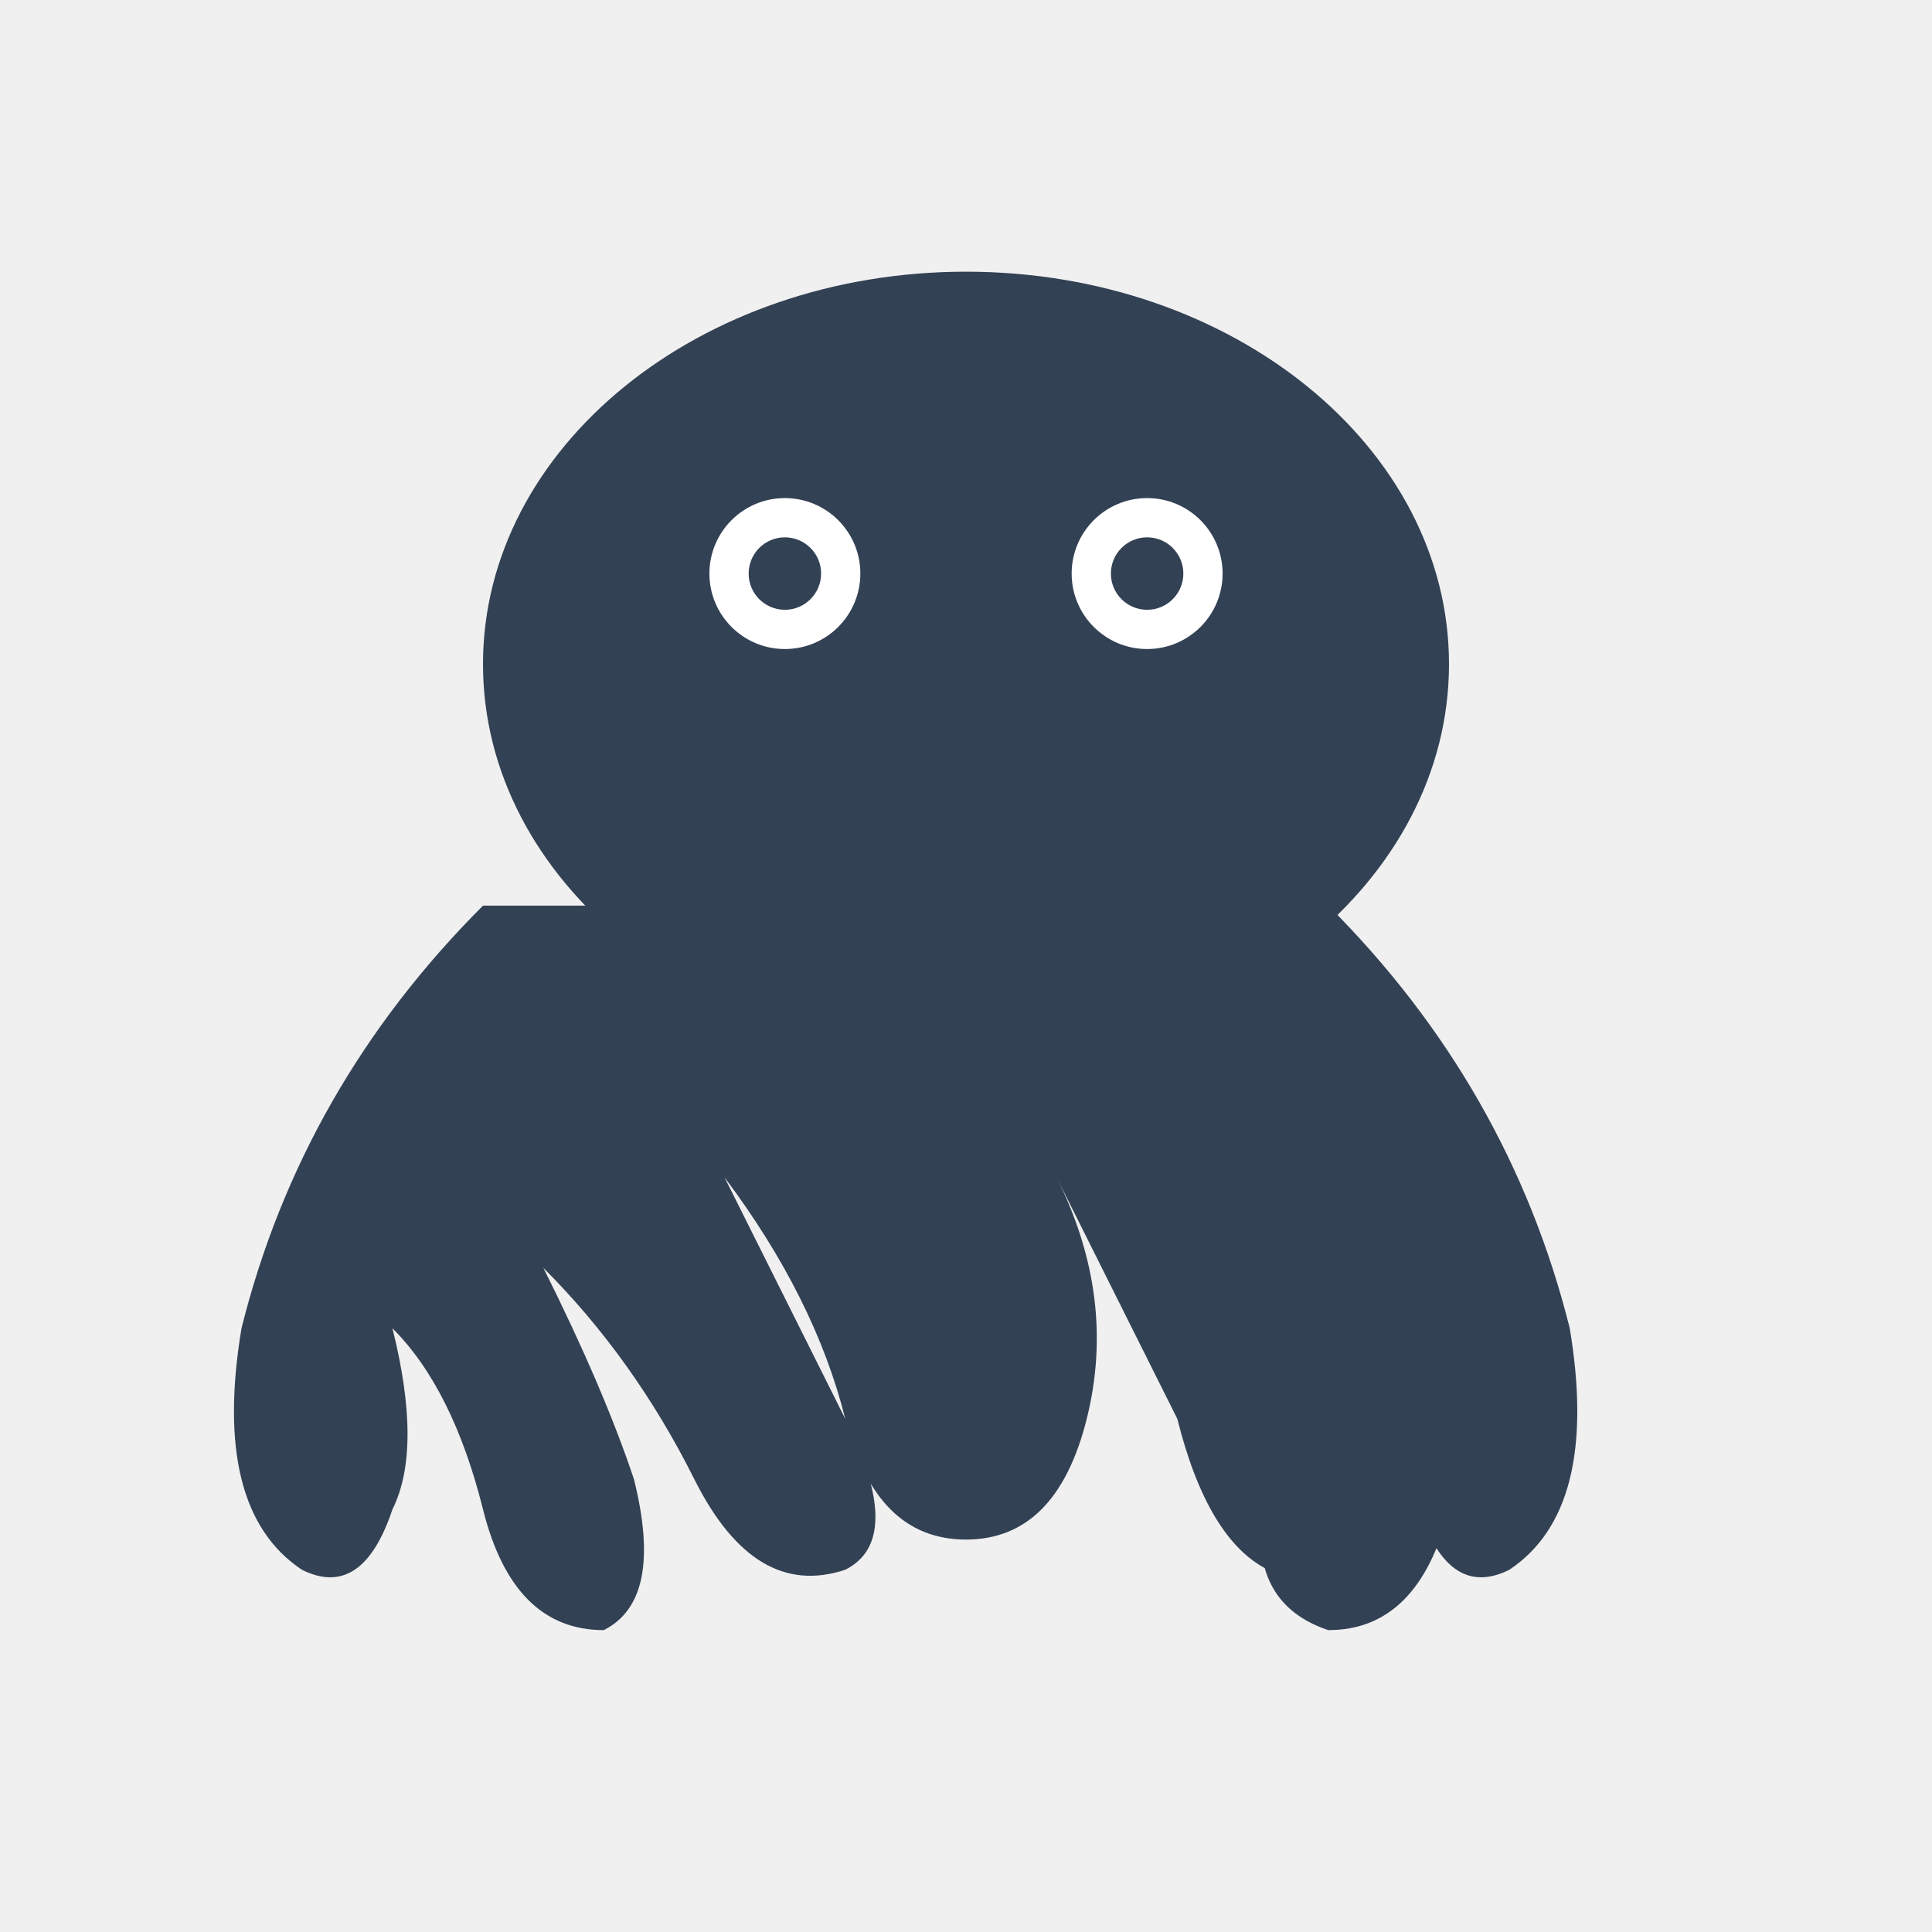
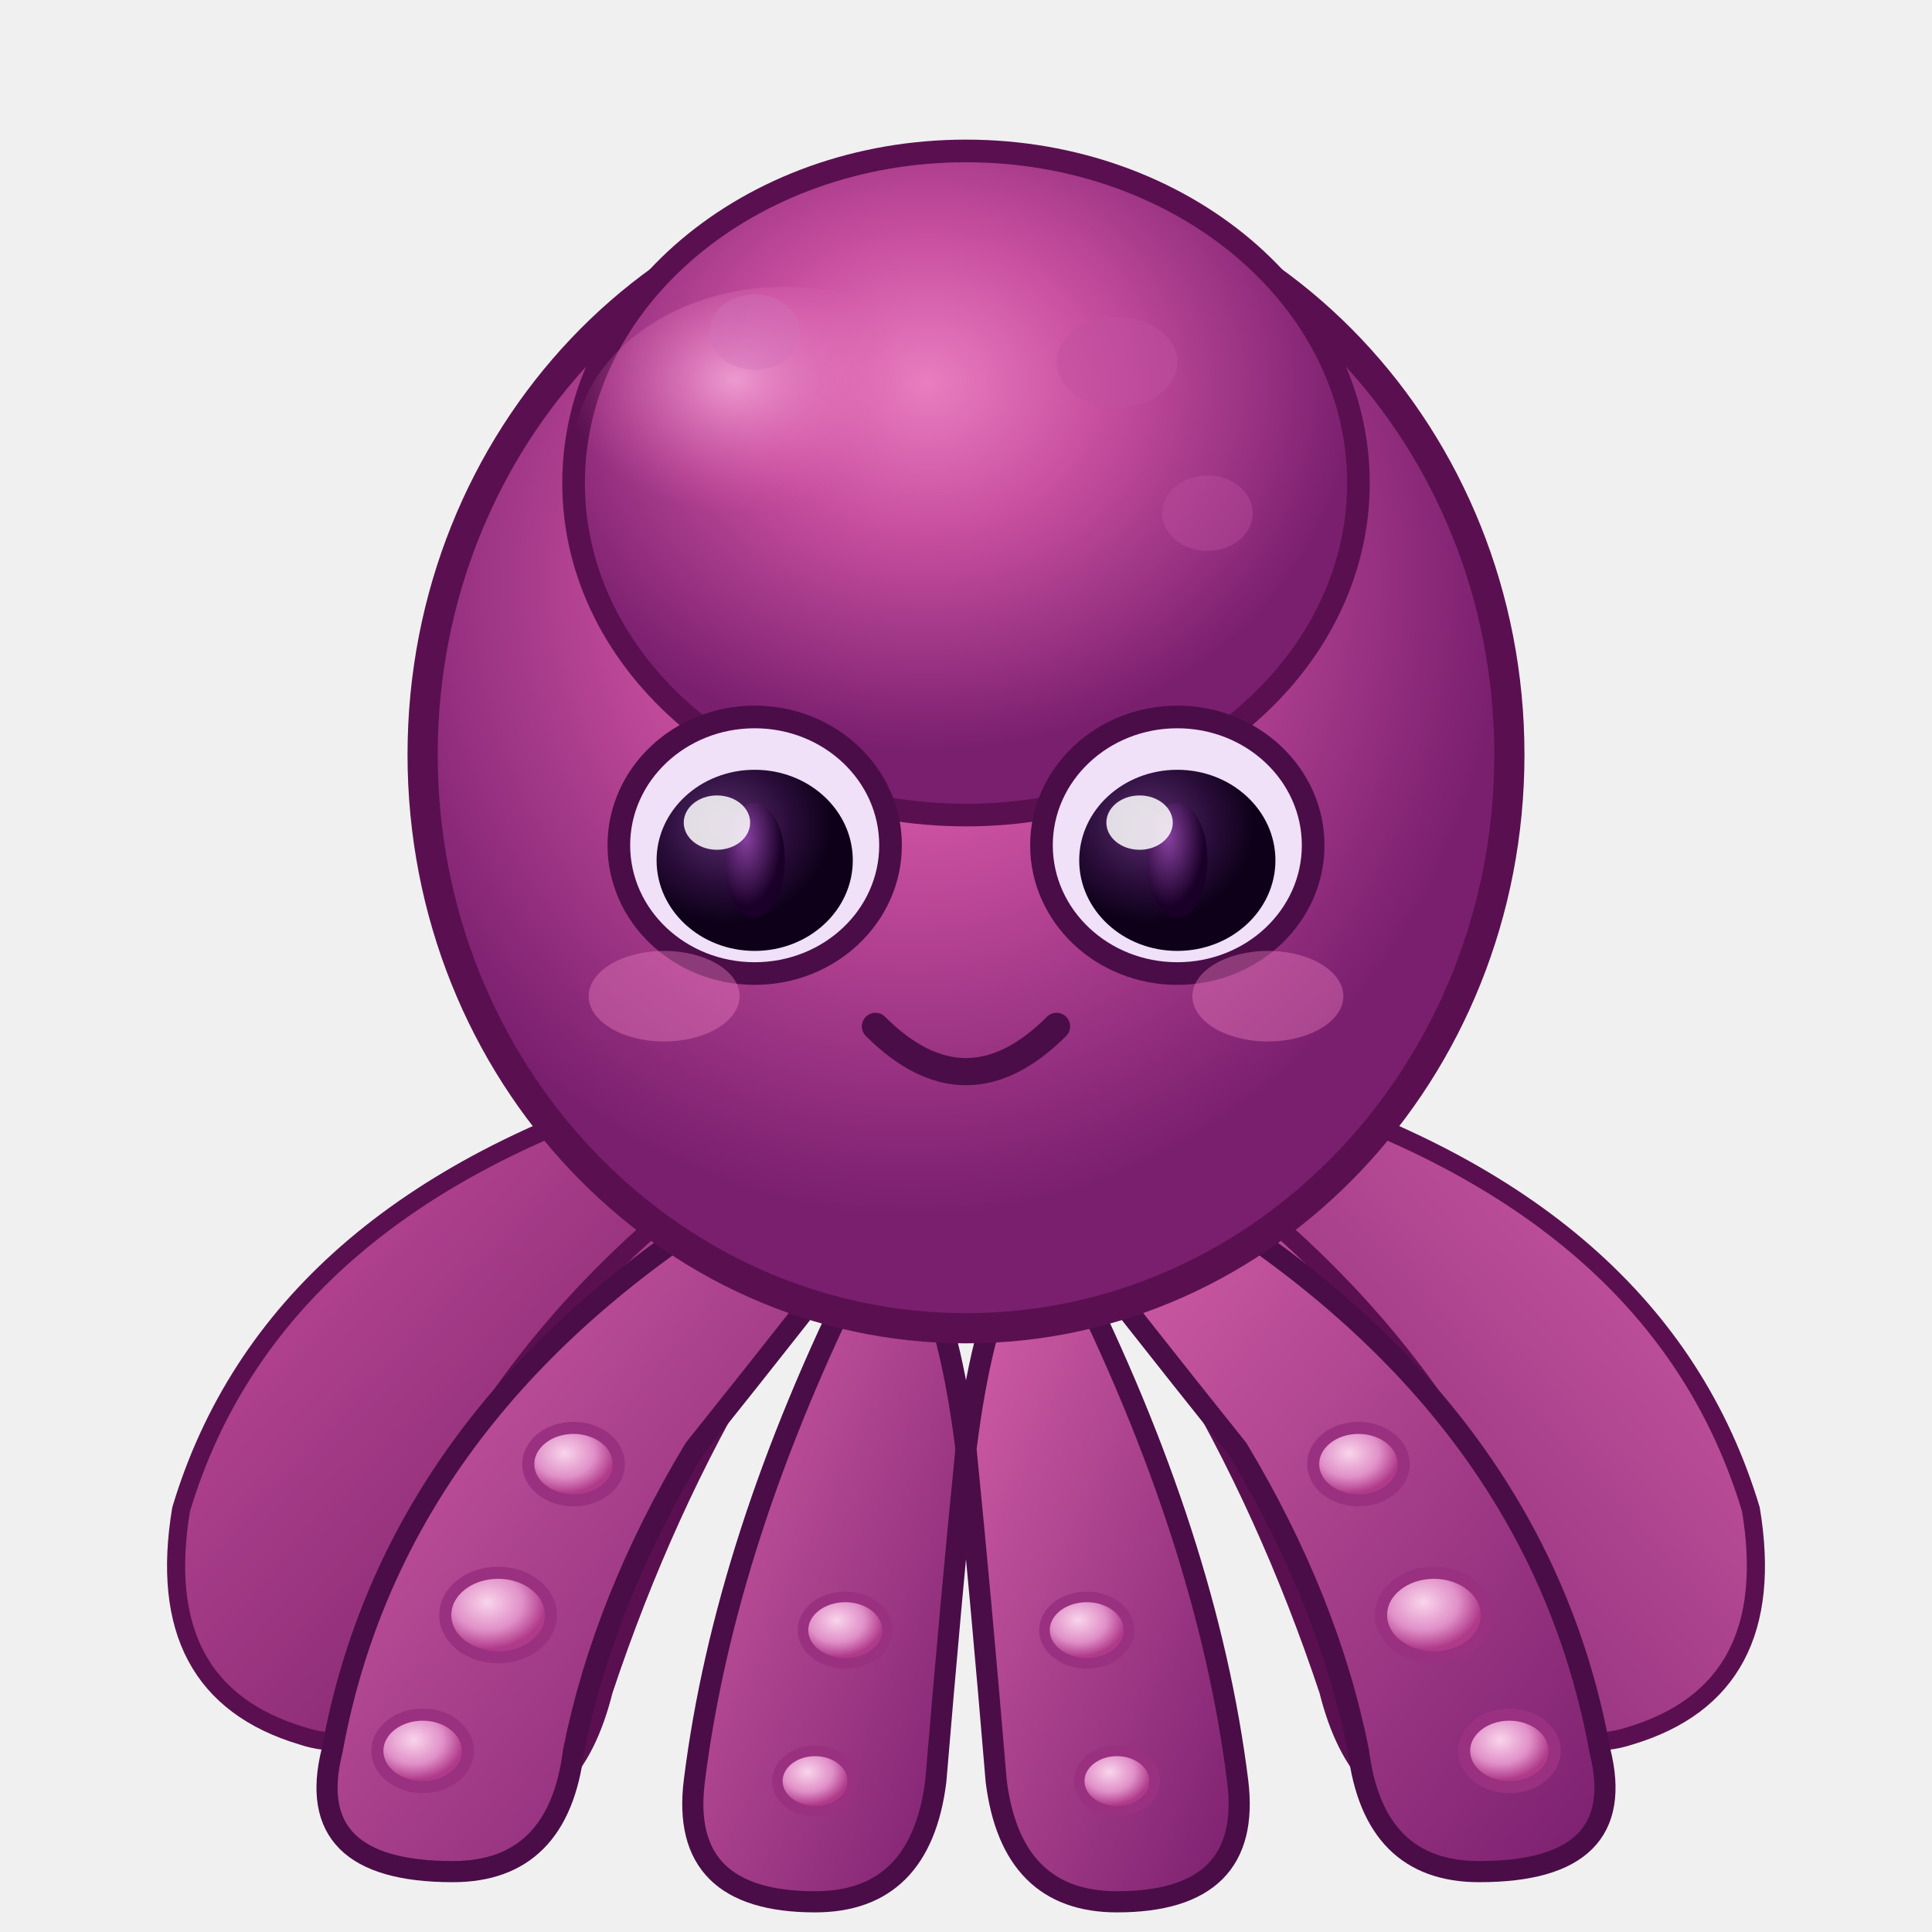
- <svg xmlns="http://www.w3.org/2000/svg" viewBox="0 0 64 64">
-   <g fill="#334155">
-     <ellipse cx="32" cy="22" rx="16" ry="13" />
-     <circle cx="26" cy="19" r="2.5" fill="white" />
-     <circle cx="38" cy="19" r="2.5" fill="white" />
-     <circle cx="26" cy="19" r="1.2" fill="#334155" />
-     <circle cx="38" cy="19" r="1.2" fill="#334155" />
-     <path d="M16 30 Q10 36 8 44 Q7 50 10 52 Q12 53 13 50 Q14 48 13 44 Q15 46 16 50 Q17 54 20 54 Q22 53 21 49 Q20 46 18 42 Q21 45 23 49 Q25 53 28 52 Q30 51 28 47 Q26 43 24 39 Q27 43 28 47 Q29 51 32 51 Q35 51 36 47 Q37 43 35 39 Q37 43 39 47 Q40 51 42 52 Q45 53 46 49 Q47 45 45 42 Q43 46 42 49 Q41 53 44 54 Q47 54 48 50 Q49 46 47 44 Q46 48 47 50 Q48 53 50 52 Q53 50 52 44 Q50 36 44 30" />
-   </g>
+ <svg xmlns="http://www.w3.org/2000/svg" viewBox="0 0 128 128">
+   <defs>
+     <radialGradient id="g_octopus_body" cx="45%" cy="35%" r="55%">
+       <stop offset="0%" stop-color="#e87dbf" />
+       <stop offset="40%" stop-color="#c94fa0" />
+       <stop offset="100%" stop-color="#7a1f6e" />
+     </radialGradient>
+     <radialGradient id="g_octopus_head_shine" cx="38%" cy="28%" r="40%">
+       <stop offset="0%" stop-color="#f4a8d8" stop-opacity="0.85" />
+       <stop offset="100%" stop-color="#e060b0" stop-opacity="0" />
+     </radialGradient>
+     <linearGradient id="g_octopus_tent1" x1="0%" y1="0%" x2="100%" y2="100%">
+       <stop offset="0%" stop-color="#d45fa8" />
+       <stop offset="100%" stop-color="#7a1f6e" />
+     </linearGradient>
+     <linearGradient id="g_octopus_tent2" x1="0%" y1="0%" x2="100%" y2="100%">
+       <stop offset="0%" stop-color="#c94fa0" />
+       <stop offset="100%" stop-color="#6b1a60" />
+     </linearGradient>
+     <linearGradient id="g_octopus_tent3" x1="100%" y1="0%" x2="0%" y2="100%">
+       <stop offset="0%" stop-color="#d45fa8" />
+       <stop offset="100%" stop-color="#7a1f6e" />
+     </linearGradient>
+     <radialGradient id="g_octopus_sucker" cx="40%" cy="35%" r="55%">
+       <stop offset="0%" stop-color="#f9d4eb" />
+       <stop offset="60%" stop-color="#e090c8" />
+       <stop offset="100%" stop-color="#b03a8a" />
+     </radialGradient>
+     <radialGradient id="g_octopus_eye" cx="35%" cy="30%" r="55%">
+       <stop offset="0%" stop-color="#5a2d6e" />
+       <stop offset="60%" stop-color="#2a0d3a" />
+       <stop offset="100%" stop-color="#0d0018" />
+     </radialGradient>
+     <radialGradient id="g_octopus_pupil" cx="35%" cy="30%" r="60%">
+       <stop offset="0%" stop-color="#8840a0" />
+       <stop offset="100%" stop-color="#1a0028" />
+     </radialGradient>
+   </defs>
+   <path d="M 44 72 Q 18 80 12 100 Q 10 112 20 115 Q 26 117 30 108 Q 34 98 40 92 Q 50 84 52 78" fill="url(#g_octopus_tent2)" stroke="#5a1050" stroke-width="1.2" stroke-linejoin="round" />
+   <path d="M 84 72 Q 110 80 116 100 Q 118 112 108 115 Q 102 117 98 108 Q 94 98 88 92 Q 78 84 76 78" fill="url(#g_octopus_tent3)" stroke="#5a1050" stroke-width="1.2" stroke-linejoin="round" />
+   <path d="M 50 76 Q 30 90 24 112 Q 22 120 32 120 Q 38 120 40 112 Q 44 100 50 90 Q 56 82 58 78" fill="url(#g_octopus_tent2)" stroke="#5a1050" stroke-width="1.2" stroke-linejoin="round" />
+   <path d="M 78 76 Q 98 90 104 112 Q 106 120 96 120 Q 90 120 88 112 Q 84 100 78 90 Q 72 82 70 78" fill="url(#g_octopus_tent3)" stroke="#5a1050" stroke-width="1.2" stroke-linejoin="round" />
+   <path d="M 48 80 Q 26 94 22 116 Q 20 124 30 124 Q 37 124 38 116 Q 40 106 46 96 Q 54 86 57 82" fill="url(#g_octopus_tent1)" stroke="#4a0d48" stroke-width="1.4" stroke-linejoin="round" />
+   <path d="M 80 80 Q 102 94 106 116 Q 108 124 98 124 Q 91 124 90 116 Q 88 106 82 96 Q 74 86 71 82" fill="url(#g_octopus_tent1)" stroke="#4a0d48" stroke-width="1.4" stroke-linejoin="round" />
+   <path d="M 57 84 Q 48 102 46 118 Q 45 126 54 126 Q 61 126 62 118 Q 63 106 64 96 Q 63 88 61 84" fill="url(#g_octopus_tent1)" stroke="#4a0d48" stroke-width="1.4" stroke-linejoin="round" />
+   <path d="M 71 84 Q 80 102 82 118 Q 83 126 74 126 Q 67 126 66 118 Q 65 106 64 96 Q 65 88 67 84" fill="url(#g_octopus_tent1)" stroke="#4a0d48" stroke-width="1.4" stroke-linejoin="round" />
+   <ellipse cx="33" cy="107" rx="3.5" ry="2.8" fill="url(#g_octopus_sucker)" stroke="#9a3080" stroke-width="0.8" />
+   <ellipse cx="28" cy="116" rx="3" ry="2.4" fill="url(#g_octopus_sucker)" stroke="#9a3080" stroke-width="0.8" />
+   <ellipse cx="38" cy="97" rx="3" ry="2.4" fill="url(#g_octopus_sucker)" stroke="#9a3080" stroke-width="0.8" />
+   <ellipse cx="95" cy="107" rx="3.5" ry="2.8" fill="url(#g_octopus_sucker)" stroke="#9a3080" stroke-width="0.8" />
+   <ellipse cx="100" cy="116" rx="3" ry="2.4" fill="url(#g_octopus_sucker)" stroke="#9a3080" stroke-width="0.8" />
+   <ellipse cx="90" cy="97" rx="3" ry="2.4" fill="url(#g_octopus_sucker)" stroke="#9a3080" stroke-width="0.8" />
+   <ellipse cx="56" cy="108" rx="2.8" ry="2.2" fill="url(#g_octopus_sucker)" stroke="#9a3080" stroke-width="0.7" />
+   <ellipse cx="54" cy="118" rx="2.5" ry="2" fill="url(#g_octopus_sucker)" stroke="#9a3080" stroke-width="0.7" />
+   <ellipse cx="72" cy="108" rx="2.8" ry="2.2" fill="url(#g_octopus_sucker)" stroke="#9a3080" stroke-width="0.7" />
+   <ellipse cx="74" cy="118" rx="2.5" ry="2" fill="url(#g_octopus_sucker)" stroke="#9a3080" stroke-width="0.7" />
+   <ellipse cx="64" cy="50" rx="36" ry="38" fill="url(#g_octopus_body)" stroke="#5a1050" stroke-width="2" />
+   <ellipse cx="64" cy="32" rx="26" ry="22" fill="url(#g_octopus_body)" stroke="#5a1050" stroke-width="1.5" />
+   <ellipse cx="52" cy="30" rx="14" ry="11" fill="url(#g_octopus_head_shine)" />
+   <ellipse cx="74" cy="24" rx="4" ry="3" fill="#c050a0" opacity="0.5" />
+   <ellipse cx="80" cy="34" rx="3" ry="2.5" fill="#c050a0" opacity="0.4" />
+   <ellipse cx="50" cy="22" rx="3" ry="2.5" fill="#d070b8" opacity="0.4" />
+   <ellipse cx="50" cy="56" rx="9" ry="8.5" fill="#f0e0f8" stroke="#4a0d48" stroke-width="1.5" />
+   <ellipse cx="50" cy="57" rx="6.5" ry="6" fill="url(#g_octopus_eye)" />
+   <ellipse cx="50" cy="57" rx="2" ry="3.8" fill="url(#g_octopus_pupil)" />
+   <ellipse cx="47.5" cy="54.5" rx="2.2" ry="1.8" fill="white" opacity="0.85" />
+   <ellipse cx="78" cy="56" rx="9" ry="8.5" fill="#f0e0f8" stroke="#4a0d48" stroke-width="1.5" />
+   <ellipse cx="78" cy="57" rx="6.5" ry="6" fill="url(#g_octopus_eye)" />
+   <ellipse cx="78" cy="57" rx="2" ry="3.8" fill="url(#g_octopus_pupil)" />
+   <ellipse cx="75.5" cy="54.5" rx="2.2" ry="1.8" fill="white" opacity="0.85" />
+   <path d="M 58 68 Q 64 74 70 68" fill="none" stroke="#4a0d48" stroke-width="1.8" stroke-linecap="round" />
+   <ellipse cx="44" cy="66" rx="5" ry="3" fill="#f080c0" opacity="0.4" />
+   <ellipse cx="84" cy="66" rx="5" ry="3" fill="#f080c0" opacity="0.4" />
</svg>
